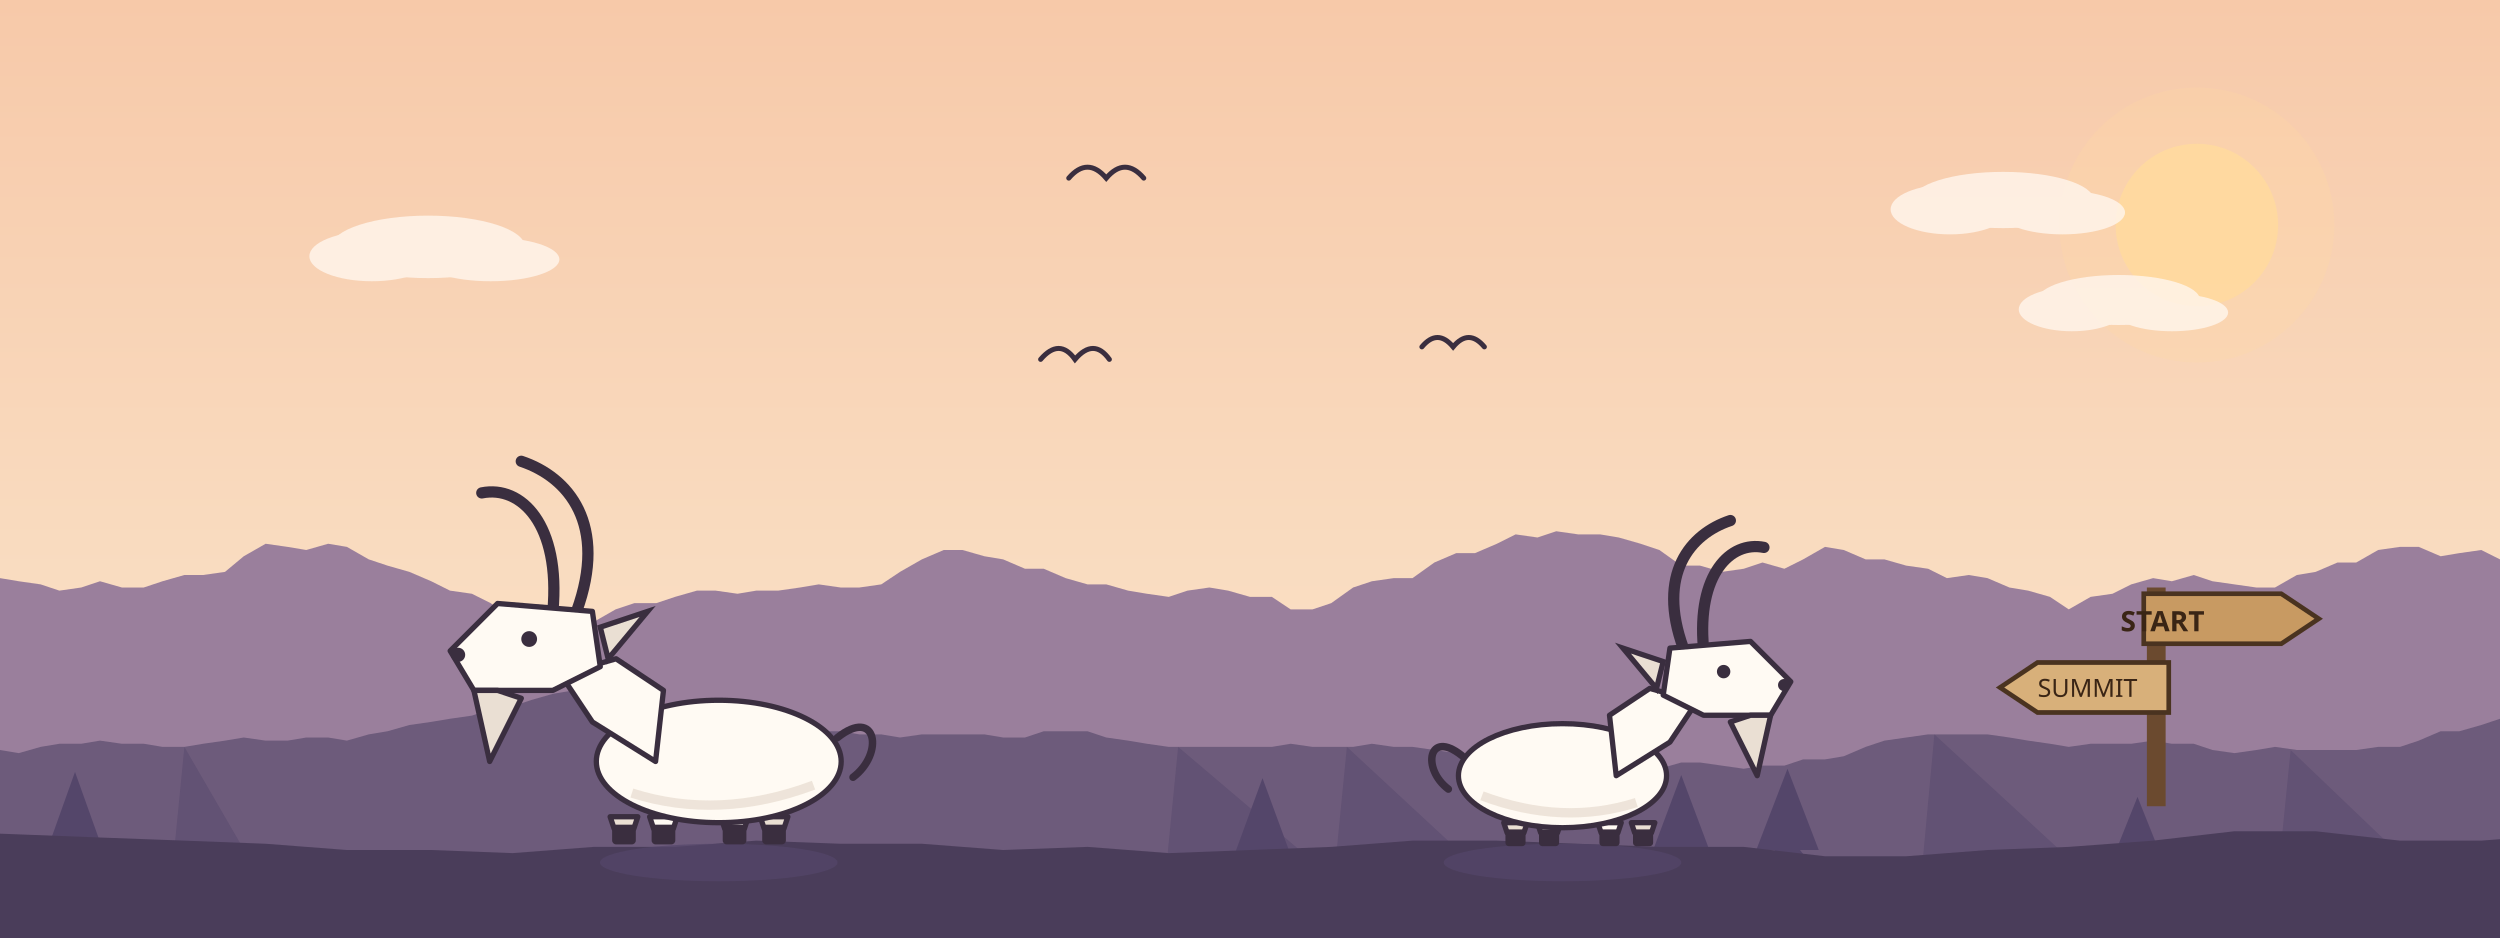
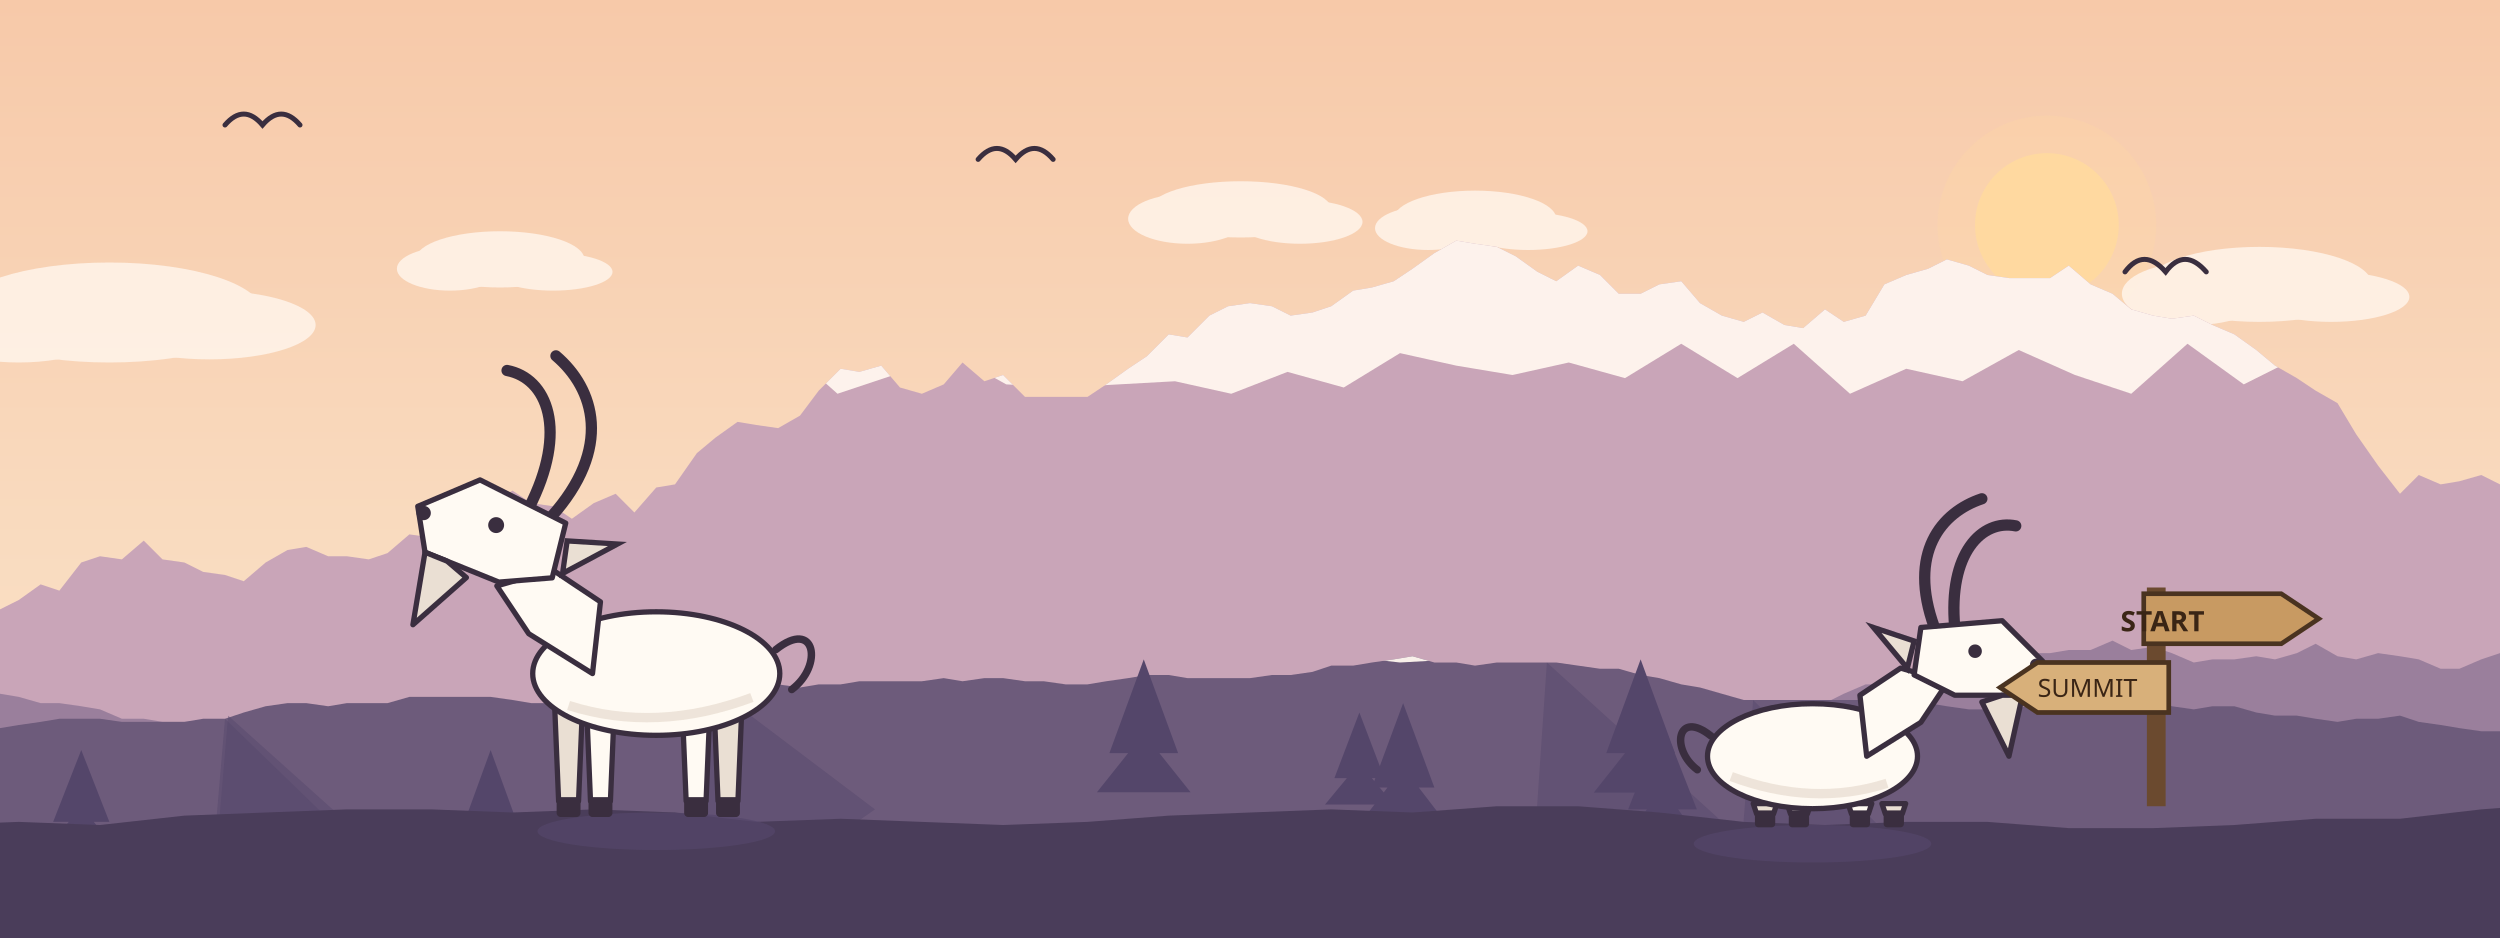
- <svg xmlns="http://www.w3.org/2000/svg" viewBox="0 0 800 300" role="img" aria-labelledby="t148">
+ <svg xmlns="http://www.w3.org/2000/svg" viewBox="0 0 800 300" role="img" aria-labelledby="t149">
  <defs>
-     <linearGradient id="g148" x1="0" y1="0" x2="0" y2="1">
+     <linearGradient id="g149" x1="0" y1="0" x2="0" y2="1">
      <stop offset="0" stop-color="#f7c9a9" />
      <stop offset="1" stop-color="#fbe8cf" />
    </linearGradient>
  </defs>
-   <rect width="800" height="300" fill="url(#g148)" />
-   <circle cx="703" cy="72" r="26" fill="#ffd9a0" opacity=".95" />
-   <circle cx="703" cy="72" r="44" fill="#ffd9a0" opacity=".22" />
+   <rect width="800" height="300" fill="url(#g149)" />
+   <circle cx="655" cy="72" r="23" fill="#ffd9a0" opacity=".95" />
+   <circle cx="655" cy="72" r="35" fill="#ffd9a0" opacity=".22" />
  <g fill="#fff6ee" opacity="0.8">
-     <ellipse cx="641" cy="64" rx="29" ry="9" />
-     <ellipse cx="624" cy="67" rx="19" ry="8" />
-     <ellipse cx="660" cy="68" rx="20" ry="7" />
+     <ellipse cx="397" cy="67" rx="29" ry="9" />
+     <ellipse cx="380" cy="70" rx="19" ry="8" />
+     <ellipse cx="416" cy="71" rx="20" ry="7" />
  </g>
  <g fill="#fff6ee" opacity="0.8">
-     <ellipse cx="137" cy="79" rx="31" ry="10" />
-     <ellipse cx="119" cy="82" rx="20" ry="8" />
-     <ellipse cx="157" cy="83" rx="22" ry="7" />
+     <ellipse cx="723" cy="91" rx="36" ry="12" />
+     <ellipse cx="702" cy="94" rx="23" ry="10" />
+     <ellipse cx="746" cy="95" rx="25" ry="8" />
  </g>
  <g fill="#fff6ee" opacity="0.8">
-     <ellipse cx="678" cy="96" rx="26" ry="8" />
-     <ellipse cx="663" cy="99" rx="17" ry="7" />
-     <ellipse cx="695" cy="100" rx="18" ry="6" />
+     <ellipse cx="160" cy="83" rx="27" ry="9" />
+     <ellipse cx="144" cy="86" rx="17" ry="7" />
+     <ellipse cx="177" cy="87" rx="19" ry="6" />
  </g>
-   <path d="M333,115 q6,-7 11,0 q6,-7 11,0" fill="none" stroke="#3a2e3f" stroke-width="1.6" stroke-linecap="round" />
-   <path d="M455,111 q5,-6 10,0 q5,-6 10,0" fill="none" stroke="#3a2e3f" stroke-width="1.6" stroke-linecap="round" />
-   <path d="M342,57 q6,-7 12,0 q6,-7 12,0" fill="none" stroke="#3a2e3f" stroke-width="1.6" stroke-linecap="round" />
-   <path d="M-20,196 L-13,198 L-7,198 L-0,198 L6,192 L13,192 L19,191 L26,197 L32,201 L39,208 L46,209 L52,212 L59,220 L65,226 L72,235 L78,243 L85,247 L92,245 L98,248 L105,254 L111,263 L118,268 L124,271 L131,274 L138,276 L144,284 L151,285 L157,289 L164,286 L170,279 L177,276 L183,275 L190,280 L197,282 L203,289 L210,286 L216,289 L223,288 L229,288 L236,293 L242,298 L249,295 L256,301 L262,293 L269,290 L275,293 L282,287 L288,281 L295,279 L302,275 L308,278 L315,275 L321,270 L328,270 L334,271 L341,280 L348,285 L354,288 L361,284 L367,289 L374,286 L380,284 L387,290 L393,282 L400,282 L407,282 L413,285 L420,283 L426,285 L433,284 L439,285 L446,286 L452,282 L459,288 L466,286 L472,293 L479,294 L485,291 L492,294 L498,291 L505,292 L512,295 L518,297 L525,294 L531,299 L538,295 L544,295 L551,292 L558,293 L564,291 L571,286 L577,288 L584,281 L590,275 L597,268 L603,265 L610,253 L617,251 L623,249 L630,238 L636,234 L643,232 L649,237 L656,233 L662,234 L669,225 L676,221 L682,214 L689,213 L695,210 L702,211 L708,209 L715,205 L722,204 L728,196 L735,199 L741,197 L748,200 L754,204 L761,209 L768,206 L774,208 L781,202 L787,201 L794,198 L800,188 L807,185 L813,181 L820,184 L820,305 L-20,305 Z" fill="#c9a5b8" />
-   <clipPath id="c148118">
-     <path d="M-20,-5 L820,-5 L826,112 L808,121 L790,111 L772,112 L754,125 L736,126 L718,110 L700,114 L682,109 L664,117 L646,116 L628,114 L610,112 L592,111 L574,117 L556,123 L538,114 L520,109 L502,111 L484,119 L466,113 L448,112 L430,124 L412,125 L394,117 L376,125 L358,109 L340,111 L322,109 L304,116 L286,127 L268,120 L250,117 L232,121 L214,115 L196,122 L178,117 L160,117 L142,114 L124,126 L106,126 L88,114 L70,125 L52,116 L34,113 L16,125 L-2,121 L-20,113 Z" />
+   <g fill="#fff6ee" opacity="0.8">
+     <ellipse cx="472" cy="70" rx="26" ry="9" />
+     <ellipse cx="457" cy="73" rx="17" ry="7" />
+     <ellipse cx="489" cy="74" rx="19" ry="6" />
+   </g>
+   <g fill="#fff6ee" opacity="0.8">
+     <ellipse cx="35" cy="100" rx="49" ry="16" />
+     <ellipse cx="6" cy="103" rx="32" ry="13" />
+     <ellipse cx="67" cy="104" rx="34" ry="11" />
+   </g>
+   <path d="M680,87 q6,-8 13,0 q6,-8 13,0" fill="none" stroke="#3a2e3f" stroke-width="1.6" stroke-linecap="round" />
+   <path d="M313,51 q6,-7 12,0 q6,-7 12,0" fill="none" stroke="#3a2e3f" stroke-width="1.6" stroke-linecap="round" />
+   <path d="M72,40 q6,-7 12,0 q6,-7 12,0" fill="none" stroke="#3a2e3f" stroke-width="1.6" stroke-linecap="round" />
+   <path d="M-20,193 L-13,195 L-7,194 L-0,195 L6,192 L13,187 L19,189 L26,180 L32,178 L39,179 L46,173 L52,179 L59,180 L65,183 L72,184 L78,186 L85,180 L92,176 L98,175 L105,178 L111,178 L118,179 L124,177 L131,171 L138,172 L144,167 L151,167 L157,161 L164,157 L170,161 L177,162 L183,166 L190,161 L197,158 L203,164 L210,156 L216,155 L223,145 L229,140 L236,135 L242,136 L249,137 L256,133 L262,125 L269,118 L275,119 L282,117 L288,124 L295,126 L302,123 L308,116 L315,122 L321,120 L328,127 L334,127 L341,127 L348,127 L354,123 L361,118 L367,114 L374,107 L380,108 L387,101 L393,98 L400,97 L407,98 L413,101 L420,100 L426,98 L433,93 L439,92 L446,90 L452,86 L459,81 L466,77 L472,78 L479,79 L485,82 L492,87 L498,90 L505,85 L512,88 L518,94 L525,94 L531,91 L538,90 L544,97 L551,101 L558,103 L564,100 L571,104 L577,105 L584,99 L590,103 L597,101 L603,91 L610,88 L617,86 L623,83 L630,85 L636,88 L643,89 L649,89 L656,89 L662,85 L669,91 L676,94 L682,99 L689,101 L695,102 L702,101 L708,104 L715,107 L722,112 L728,117 L735,121 L741,125 L748,129 L754,139 L761,149 L768,158 L774,152 L781,155 L787,154 L794,152 L800,155 L807,154 L813,160 L820,166 L820,305 L-20,305 Z" fill="#c9a5b8" />
+   <clipPath id="c149118">
+     <path d="M-20,-5 L820,-5 L826,120 L808,120 L790,115 L772,117 L754,119 L736,114 L718,123 L700,110 L682,126 L664,120 L646,112 L628,122 L610,118 L592,126 L574,110 L556,121 L538,110 L520,121 L502,116 L484,120 L466,117 L448,113 L430,124 L412,119 L394,126 L376,122 L358,123 L340,124 L322,123 L304,113 L286,120 L268,126 L250,110 L232,117 L214,114 L196,115 L178,124 L160,112 L142,116 L124,116 L106,110 L88,111 L70,113 L52,126 L34,116 L16,122 L-2,115 L-20,120 Z" />
  </clipPath>
-   <path d="M-20,196 L-13,198 L-7,198 L-0,198 L6,192 L13,192 L19,191 L26,197 L32,201 L39,208 L46,209 L52,212 L59,220 L65,226 L72,235 L78,243 L85,247 L92,245 L98,248 L105,254 L111,263 L118,268 L124,271 L131,274 L138,276 L144,284 L151,285 L157,289 L164,286 L170,279 L177,276 L183,275 L190,280 L197,282 L203,289 L210,286 L216,289 L223,288 L229,288 L236,293 L242,298 L249,295 L256,301 L262,293 L269,290 L275,293 L282,287 L288,281 L295,279 L302,275 L308,278 L315,275 L321,270 L328,270 L334,271 L341,280 L348,285 L354,288 L361,284 L367,289 L374,286 L380,284 L387,290 L393,282 L400,282 L407,282 L413,285 L420,283 L426,285 L433,284 L439,285 L446,286 L452,282 L459,288 L466,286 L472,293 L479,294 L485,291 L492,294 L498,291 L505,292 L512,295 L518,297 L525,294 L531,299 L538,295 L544,295 L551,292 L558,293 L564,291 L571,286 L577,288 L584,281 L590,275 L597,268 L603,265 L610,253 L617,251 L623,249 L630,238 L636,234 L643,232 L649,237 L656,233 L662,234 L669,225 L676,221 L682,214 L689,213 L695,210 L702,211 L708,209 L715,205 L722,204 L728,196 L735,199 L741,197 L748,200 L754,204 L761,209 L768,206 L774,208 L781,202 L787,201 L794,198 L800,188 L807,185 L813,181 L820,184 L820,305 L-20,305 Z" fill="#fff6ee" clip-path="url(#c148118)" opacity=".96" />
-   <path d="M-20,187 L-13,186 L-7,187 L-0,185 L6,186 L13,187 L19,189 L26,188 L32,186 L39,188 L46,188 L52,186 L59,184 L65,184 L72,183 L78,178 L85,174 L92,175 L98,176 L105,174 L111,175 L118,179 L124,181 L131,183 L138,186 L144,189 L151,190 L157,193 L164,198 L170,200 L177,201 L183,201 L190,199 L197,195 L203,193 L210,193 L216,191 L223,189 L229,189 L236,190 L242,189 L249,189 L256,188 L262,187 L269,188 L275,188 L282,187 L288,183 L295,179 L302,176 L308,176 L315,178 L321,179 L328,182 L334,182 L341,185 L348,187 L354,187 L361,189 L367,190 L374,191 L380,189 L387,188 L393,189 L400,191 L407,191 L413,195 L420,195 L426,193 L433,188 L439,186 L446,185 L452,185 L459,180 L466,177 L472,177 L479,174 L485,171 L492,172 L498,170 L505,171 L512,171 L518,172 L525,174 L531,176 L538,181 L544,181 L551,183 L558,182 L564,180 L571,182 L577,179 L584,175 L590,176 L597,179 L603,179 L610,181 L617,182 L623,185 L630,184 L636,185 L643,188 L649,189 L656,191 L662,195 L669,191 L676,190 L682,187 L689,185 L695,186 L702,184 L708,186 L715,187 L722,188 L728,188 L735,184 L741,183 L748,180 L754,180 L761,176 L768,175 L774,175 L781,178 L787,177 L794,176 L800,179 L807,181 L813,181 L820,181 L820,305 L-20,305 Z" fill="#9a7f9c" />
-   <clipPath id="c148155">
-     <path d="M-20,-5 L820,-5 L826,159 L808,150 L790,148 L772,152 L754,148 L736,152 L718,150 L700,150 L682,153 L664,161 L646,160 L628,159 L610,152 L592,147 L574,158 L556,151 L538,163 L520,156 L502,150 L484,160 L466,151 L448,162 L430,162 L412,155 L394,155 L376,161 L358,153 L340,151 L322,157 L304,155 L286,159 L268,161 L250,164 L232,149 L214,159 L196,157 L178,164 L160,157 L142,154 L124,149 L106,150 L88,152 L70,147 L52,163 L34,157 L16,160 L-2,156 L-20,149 Z" />
+   <path d="M-20,193 L-13,195 L-7,194 L-0,195 L6,192 L13,187 L19,189 L26,180 L32,178 L39,179 L46,173 L52,179 L59,180 L65,183 L72,184 L78,186 L85,180 L92,176 L98,175 L105,178 L111,178 L118,179 L124,177 L131,171 L138,172 L144,167 L151,167 L157,161 L164,157 L170,161 L177,162 L183,166 L190,161 L197,158 L203,164 L210,156 L216,155 L223,145 L229,140 L236,135 L242,136 L249,137 L256,133 L262,125 L269,118 L275,119 L282,117 L288,124 L295,126 L302,123 L308,116 L315,122 L321,120 L328,127 L334,127 L341,127 L348,127 L354,123 L361,118 L367,114 L374,107 L380,108 L387,101 L393,98 L400,97 L407,98 L413,101 L420,100 L426,98 L433,93 L439,92 L446,90 L452,86 L459,81 L466,77 L472,78 L479,79 L485,82 L492,87 L498,90 L505,85 L512,88 L518,94 L525,94 L531,91 L538,90 L544,97 L551,101 L558,103 L564,100 L571,104 L577,105 L584,99 L590,103 L597,101 L603,91 L610,88 L617,86 L623,83 L630,85 L636,88 L643,89 L649,89 L656,89 L662,85 L669,91 L676,94 L682,99 L689,101 L695,102 L702,101 L708,104 L715,107 L722,112 L728,117 L735,121 L741,125 L748,129 L754,139 L761,149 L768,158 L774,152 L781,155 L787,154 L794,152 L800,155 L807,154 L813,160 L820,166 L820,305 L-20,305 Z" fill="#fff6ee" clip-path="url(#c149118)" opacity=".96" />
+   <path d="M-20,227 L-13,226 L-7,223 L-0,222 L6,223 L13,225 L19,225 L26,226 L32,227 L39,230 L46,230 L52,231 L59,231 L65,231 L72,233 L78,237 L85,240 L92,237 L98,236 L105,235 L111,232 L118,232 L124,230 L131,229 L138,229 L144,228 L151,225 L157,225 L164,226 L170,227 L177,228 L183,231 L190,235 L197,238 L203,237 L210,242 L216,242 L223,243 L229,243 L236,241 L242,238 L249,240 L256,244 L262,243 L269,245 L275,242 L282,243 L288,240 L295,239 L302,238 L308,233 L315,233 L321,230 L328,227 L334,222 L341,223 L348,221 L354,219 L361,221 L367,224 L374,222 L380,224 L387,222 L393,220 L400,221 L407,217 L413,218 L420,220 L426,222 L433,224 L439,225 L446,226 L452,225 L459,229 L466,231 L472,232 L479,236 L485,236 L492,238 L498,237 L505,236 L512,234 L518,235 L525,235 L531,235 L538,236 L544,234 L551,234 L558,230 L564,228 L571,226 L577,224 L584,225 L590,222 L597,219 L603,219 L610,219 L617,220 L623,217 L630,216 L636,211 L643,210 L649,209 L656,209 L662,208 L669,208 L676,205 L682,208 L689,207 L695,209 L702,212 L708,211 L715,211 L722,210 L728,211 L735,209 L741,206 L748,210 L754,211 L761,209 L768,210 L774,211 L781,214 L787,214 L794,211 L800,209 L807,207 L813,208 L820,208 L820,305 L-20,305 Z" fill="#9a7f9c" />
+   <clipPath id="c149155">
+     <path d="M-20,-5 L820,-5 L826,160 L808,146 L790,155 L772,148 L754,161 L736,154 L718,163 L700,160 L682,152 L664,164 L646,163 L628,159 L610,163 L592,155 L574,164 L556,158 L538,162 L520,154 L502,147 L484,150 L466,148 L448,149 L430,154 L412,147 L394,148 L376,148 L358,158 L340,147 L322,154 L304,157 L286,148 L268,147 L250,157 L232,158 L214,152 L196,153 L178,147 L160,150 L142,156 L124,148 L106,155 L88,154 L70,152 L52,159 L34,156 L16,164 L-2,150 L-20,159 Z" />
  </clipPath>
-   <path d="M-20,187 L-13,186 L-7,187 L-0,185 L6,186 L13,187 L19,189 L26,188 L32,186 L39,188 L46,188 L52,186 L59,184 L65,184 L72,183 L78,178 L85,174 L92,175 L98,176 L105,174 L111,175 L118,179 L124,181 L131,183 L138,186 L144,189 L151,190 L157,193 L164,198 L170,200 L177,201 L183,201 L190,199 L197,195 L203,193 L210,193 L216,191 L223,189 L229,189 L236,190 L242,189 L249,189 L256,188 L262,187 L269,188 L275,188 L282,187 L288,183 L295,179 L302,176 L308,176 L315,178 L321,179 L328,182 L334,182 L341,185 L348,187 L354,187 L361,189 L367,190 L374,191 L380,189 L387,188 L393,189 L400,191 L407,191 L413,195 L420,195 L426,193 L433,188 L439,186 L446,185 L452,185 L459,180 L466,177 L472,177 L479,174 L485,171 L492,172 L498,170 L505,171 L512,171 L518,172 L525,174 L531,176 L538,181 L544,181 L551,183 L558,182 L564,180 L571,182 L577,179 L584,175 L590,176 L597,179 L603,179 L610,181 L617,182 L623,185 L630,184 L636,185 L643,188 L649,189 L656,191 L662,195 L669,191 L676,190 L682,187 L689,185 L695,186 L702,184 L708,186 L715,187 L722,188 L728,188 L735,184 L741,183 L748,180 L754,180 L761,176 L768,175 L774,175 L781,178 L787,177 L794,176 L800,179 L807,181 L813,181 L820,181 L820,305 L-20,305 Z" fill="#fff6ee" clip-path="url(#c148155)" opacity=".96" />
-   <path d="M-20,241 L-13,241 L-7,241 L-0,240 L6,241 L13,239 L19,238 L26,238 L32,237 L39,238 L46,238 L52,239 L59,239 L65,238 L72,237 L78,236 L85,237 L92,237 L98,236 L105,236 L111,237 L118,235 L124,234 L131,232 L138,231 L144,230 L151,229 L157,227 L164,226 L170,224 L177,222 L183,221 L190,219 L197,221 L203,224 L210,225 L216,226 L223,227 L229,229 L236,230 L242,232 L249,232 L256,234 L262,234 L269,234 L275,235 L282,235 L288,236 L295,235 L302,235 L308,235 L315,235 L321,236 L328,236 L334,234 L341,234 L348,234 L354,236 L361,237 L367,238 L374,239 L380,239 L387,239 L393,239 L400,239 L407,239 L413,238 L420,239 L426,239 L433,239 L439,238 L446,239 L452,239 L459,240 L466,241 L472,242 L479,245 L485,246 L492,247 L498,247 L505,247 L512,246 L518,246 L525,246 L531,246 L538,244 L544,244 L551,245 L558,246 L564,245 L571,245 L577,243 L584,243 L590,242 L597,239 L603,237 L610,236 L617,235 L623,235 L630,235 L636,235 L643,236 L649,237 L656,238 L662,239 L669,238 L676,238 L682,238 L689,237 L695,238 L702,238 L708,240 L715,241 L722,240 L728,239 L735,240 L741,240 L748,240 L754,240 L761,239 L768,239 L774,237 L781,234 L787,234 L794,232 L800,230 L807,229 L813,229 L820,229 L820,305 L-20,305 Z" fill="#6d5b7b" />
-   <clipPath id="c148205">
-     <path d="M-20,-5 L820,-5 L826,211 L808,202 L790,207 L772,200 L754,197 L736,202 L718,205 L700,206 L682,204 L664,213 L646,212 L628,211 L610,209 L592,208 L574,212 L556,205 L538,206 L520,211 L502,213 L484,207 L466,209 L448,204 L430,212 L412,212 L394,208 L376,210 L358,198 L340,200 L322,213 L304,196 L286,201 L268,213 L250,197 L232,214 L214,203 L196,210 L178,202 L160,204 L142,210 L124,210 L106,210 L88,200 L70,202 L52,198 L34,213 L16,210 L-2,206 L-20,204 Z" />
+   <path d="M-20,227 L-13,226 L-7,223 L-0,222 L6,223 L13,225 L19,225 L26,226 L32,227 L39,230 L46,230 L52,231 L59,231 L65,231 L72,233 L78,237 L85,240 L92,237 L98,236 L105,235 L111,232 L118,232 L124,230 L131,229 L138,229 L144,228 L151,225 L157,225 L164,226 L170,227 L177,228 L183,231 L190,235 L197,238 L203,237 L210,242 L216,242 L223,243 L229,243 L236,241 L242,238 L249,240 L256,244 L262,243 L269,245 L275,242 L282,243 L288,240 L295,239 L302,238 L308,233 L315,233 L321,230 L328,227 L334,222 L341,223 L348,221 L354,219 L361,221 L367,224 L374,222 L380,224 L387,222 L393,220 L400,221 L407,217 L413,218 L420,220 L426,222 L433,224 L439,225 L446,226 L452,225 L459,229 L466,231 L472,232 L479,236 L485,236 L492,238 L498,237 L505,236 L512,234 L518,235 L525,235 L531,235 L538,236 L544,234 L551,234 L558,230 L564,228 L571,226 L577,224 L584,225 L590,222 L597,219 L603,219 L610,219 L617,220 L623,217 L630,216 L636,211 L643,210 L649,209 L656,209 L662,208 L669,208 L676,205 L682,208 L689,207 L695,209 L702,212 L708,211 L715,211 L722,210 L728,211 L735,209 L741,206 L748,210 L754,211 L761,209 L768,210 L774,211 L781,214 L787,214 L794,211 L800,209 L807,207 L813,208 L820,208 L820,305 L-20,305 Z" fill="#fff6ee" clip-path="url(#c149155)" opacity=".96" />
+   <path d="M-20,236 L-13,235 L-7,233 L-0,233 L6,232 L13,231 L19,230 L26,230 L32,230 L39,231 L46,231 L52,231 L59,231 L65,230 L72,230 L78,228 L85,226 L92,225 L98,225 L105,226 L111,225 L118,225 L124,225 L131,223 L138,223 L144,223 L151,223 L157,223 L164,224 L170,225 L177,225 L183,227 L190,227 L197,226 L203,225 L210,222 L216,220 L223,220 L229,219 L236,219 L242,219 L249,219 L256,220 L262,219 L269,219 L275,218 L282,218 L288,218 L295,218 L302,217 L308,218 L315,217 L321,217 L328,218 L334,218 L341,219 L348,219 L354,218 L361,217 L367,216 L374,216 L380,217 L387,217 L393,217 L400,217 L407,216 L413,216 L420,215 L426,213 L433,213 L439,212 L446,211 L452,210 L459,212 L466,212 L472,213 L479,212 L485,212 L492,212 L498,212 L505,213 L512,214 L518,214 L525,216 L531,217 L538,219 L544,220 L551,222 L558,224 L564,224 L571,224 L577,224 L584,224 L590,224 L597,224 L603,224 L610,226 L617,225 L623,226 L630,227 L636,227 L643,227 L649,226 L656,226 L662,227 L669,227 L676,226 L682,224 L689,224 L695,226 L702,227 L708,226 L715,226 L722,228 L728,229 L735,229 L741,230 L748,231 L754,230 L761,230 L768,229 L774,231 L781,232 L787,233 L794,234 L800,234 L807,234 L813,234 L820,236 L820,305 L-20,305 Z" fill="#6d5b7b" />
+   <clipPath id="c149205">
+     <path d="M-20,-5 L820,-5 L826,204 L808,205 L790,213 L772,211 L754,206 L736,196 L718,211 L700,200 L682,207 L664,198 L646,212 L628,204 L610,211 L592,201 L574,203 L556,213 L538,203 L520,201 L502,211 L484,206 L466,211 L448,212 L430,210 L412,197 L394,197 L376,204 L358,198 L340,206 L322,210 L304,199 L286,210 L268,210 L250,211 L232,201 L214,199 L196,199 L178,213 L160,210 L142,199 L124,207 L106,200 L88,198 L70,208 L52,201 L34,211 L16,201 L-2,211 L-20,197 Z" />
  </clipPath>
-   <path d="M-20,241 L-13,241 L-7,241 L-0,240 L6,241 L13,239 L19,238 L26,238 L32,237 L39,238 L46,238 L52,239 L59,239 L65,238 L72,237 L78,236 L85,237 L92,237 L98,236 L105,236 L111,237 L118,235 L124,234 L131,232 L138,231 L144,230 L151,229 L157,227 L164,226 L170,224 L177,222 L183,221 L190,219 L197,221 L203,224 L210,225 L216,226 L223,227 L229,229 L236,230 L242,232 L249,232 L256,234 L262,234 L269,234 L275,235 L282,235 L288,236 L295,235 L302,235 L308,235 L315,235 L321,236 L328,236 L334,234 L341,234 L348,234 L354,236 L361,237 L367,238 L374,239 L380,239 L387,239 L393,239 L400,239 L407,239 L413,238 L420,239 L426,239 L433,239 L439,238 L446,239 L452,239 L459,240 L466,241 L472,242 L479,245 L485,246 L492,247 L498,247 L505,247 L512,246 L518,246 L525,246 L531,246 L538,244 L544,244 L551,245 L558,246 L564,245 L571,245 L577,243 L584,243 L590,242 L597,239 L603,237 L610,236 L617,235 L623,235 L630,235 L636,235 L643,236 L649,237 L656,238 L662,239 L669,238 L676,238 L682,238 L689,237 L695,238 L702,238 L708,240 L715,241 L722,240 L728,239 L735,240 L741,240 L748,240 L754,240 L761,239 L768,239 L774,237 L781,234 L787,234 L794,232 L800,230 L807,229 L813,229 L820,229 L820,305 L-20,305 Z" fill="#fff6ee" clip-path="url(#c148205)" opacity=".96" />
-   <polygon points="431,239 500,303 425,300" fill="#54466a" opacity=".45" />
-   <polygon points="377,239 430,284 371,300" fill="#54466a" opacity=".45" />
-   <polygon points="619,235 683,294 613,300" fill="#54466a" opacity=".45" />
-   <polygon points="733,240 802,306 727,300" fill="#54466a" opacity=".45" />
-   <polygon points="59,239 99,308 53,300" fill="#54466a" opacity=".45" />
-   <polygon points="538,248 529,272 534,272 526,282.457 550,282.457 542,272 547,272" fill="#54466a" />
-   <polygon points="684,255 676,275 681,275 674,283.515 694,283.515 687,275 692,275" fill="#54466a" />
-   <polygon points="572,246 562,272 568,272 559,283.649 585,283.649 576,272 582,272" fill="#54466a" />
-   <polygon points="404,249 393,279 399,279 389,291.662 419,291.662 409,279 415,279" fill="#54466a" />
-   <polygon points="24,247 14,275 19,275 10,286.576 38,286.576 29,275 34,275" fill="#54466a" />
-   <path d="M-20,266 L6,267 L32,268 L59,269 L85,270 L111,272 L138,272 L164,273 L190,271 L216,271 L242,269 L269,270 L295,270 L321,272 L348,271 L374,273 L400,272 L426,271 L452,269 L479,269 L505,270 L531,271 L558,271 L584,274 L610,274 L636,272 L662,271 L689,269 L715,266 L741,266 L768,269 L794,269 L820,267 L820,305 L-20,305 Z" fill="#4a3d5a" />
-   <ellipse cx="230" cy="276" rx="38" ry="6" fill="#54466a" opacity=".7" />
-   <g transform="translate(230 274) rotate(0) scale(-1.263819 1.263819)">
-     <polygon points="-17.5,-10 -10.5,-10 -11.5,-7 -16.5,-7" fill="#eadfd3" stroke="#3a2e3f" stroke-width="1.35" stroke-linejoin="round" />
-     <rect x="-17.0" y="-8" width="6" height="5" rx="1" fill="#3a2e3f" />
-     <polygon points="-7.5,-10 -0.5,-10 -1.5,-7 -6.5,-7" fill="#fffaf3" stroke="#3a2e3f" stroke-width="1.35" stroke-linejoin="round" />
-     <rect x="-7.0" y="-8" width="6" height="5" rx="1" fill="#3a2e3f" />
-     <polygon points="10.5,-10 17.5,-10 16.5,-7 11.5,-7" fill="#fffaf3" stroke="#3a2e3f" stroke-width="1.35" stroke-linejoin="round" />
-     <rect x="11.0" y="-8" width="6" height="5" rx="1" fill="#3a2e3f" />
-     <polygon points="20.5,-10 27.5,-10 26.5,-7 21.5,-7" fill="#eadfd3" stroke="#3a2e3f" stroke-width="1.35" stroke-linejoin="round" />
-     <rect x="21.0" y="-8" width="6" height="5" rx="1" fill="#3a2e3f" />
-     <path d="M-30,-30 C-40,-38 -42,-26 -34,-20" fill="none" stroke="#3a2e3f" stroke-width="1.90" stroke-linecap="round" />
-     <ellipse cx="0" cy="-24" rx="31" ry="15.5" fill="#fffaf3" stroke="#3a2e3f" stroke-width="1.35" />
-     <path d="M-24,-18 Q0,-9 22,-16" fill="none" stroke="#eadfd3" stroke-width="2.37" opacity=".8" />
-     <polygon points="16,-24 32,-34 40,-46 26,-50 14,-42" fill="#fffaf3" stroke="#3a2e3f" stroke-width="1.35" stroke-linejoin="round" />
-     <g transform="rotate(0 28 -38) translate(34 -54)">
-       <path d="M2,-8 C-6,-30 4,-42 16,-46" fill="none" stroke="#3a2e3f" stroke-width="2.85" stroke-linecap="round" />
-       <path d="M8,-8 C6,-30 16,-40 26,-38" fill="none" stroke="#3a2e3f" stroke-width="2.85" stroke-linecap="round" />
-       <polygon points="-4,-4 -16,-8 -6,4" fill="#eadfd3" stroke="#3a2e3f" stroke-width="1.35" />
-       <polygon points="-2,-8 22,-10 34,2 28,12 8,12 -4,6" fill="#fffaf3" stroke="#3a2e3f" stroke-width="1.35" stroke-linejoin="round" />
-       <polygon points="22,12 28,12 24,30 16,14" fill="#eadfd3" stroke="#3a2e3f" stroke-width="1.35" stroke-linejoin="round" />
+   <path d="M-20,236 L-13,235 L-7,233 L-0,233 L6,232 L13,231 L19,230 L26,230 L32,230 L39,231 L46,231 L52,231 L59,231 L65,230 L72,230 L78,228 L85,226 L92,225 L98,225 L105,226 L111,225 L118,225 L124,225 L131,223 L138,223 L144,223 L151,223 L157,223 L164,224 L170,225 L177,225 L183,227 L190,227 L197,226 L203,225 L210,222 L216,220 L223,220 L229,219 L236,219 L242,219 L249,219 L256,220 L262,219 L269,219 L275,218 L282,218 L288,218 L295,218 L302,217 L308,218 L315,217 L321,217 L328,218 L334,218 L341,219 L348,219 L354,218 L361,217 L367,216 L374,216 L380,217 L387,217 L393,217 L400,217 L407,216 L413,216 L420,215 L426,213 L433,213 L439,212 L446,211 L452,210 L459,212 L466,212 L472,213 L479,212 L485,212 L492,212 L498,212 L505,213 L512,214 L518,214 L525,216 L531,217 L538,219 L544,220 L551,222 L558,224 L564,224 L571,224 L577,224 L584,224 L590,224 L597,224 L603,224 L610,226 L617,225 L623,226 L630,227 L636,227 L643,227 L649,226 L656,226 L662,227 L669,227 L676,226 L682,224 L689,224 L695,226 L702,227 L708,226 L715,226 L722,228 L728,229 L735,229 L741,230 L748,231 L754,230 L761,230 L768,229 L774,231 L781,232 L787,233 L794,234 L800,234 L807,234 L813,234 L820,236 L820,305 L-20,305 Z" fill="#fff6ee" clip-path="url(#c149205)" opacity=".96" />
+   <polygon points="72,230 137,293 66,300" fill="#54466a" opacity=".45" />
+   <polygon points="73,229 141,290 67,300" fill="#54466a" opacity=".45" />
+   <polygon points="227,219 280,259 221,300" fill="#54466a" opacity=".45" />
+   <polygon points="495,212 550,262 489,300" fill="#54466a" opacity=".45" />
+   <polygon points="561,224 610,273 555,300" fill="#54466a" opacity=".45" />
+   <polygon points="366,211 355,241 361,241 351,253.535 381,253.535 371,241 377,241" fill="#54466a" />
+   <polygon points="157,240 149,262 153,262 146,270.73 168,270.73 161,262 165,262" fill="#54466a" />
+   <polygon points="449,225 439,252 444,252 435,263.738 463,263.738 454,252 459,252" fill="#54466a" />
+   <polygon points="26,240 17,263 22,263 14,272.856 38,272.856 30,263 35,263" fill="#54466a" />
+   <polygon points="435,228 427,249 431,249 424,257.447 446,257.447 439,249 443,249" fill="#54466a" />
+   <polygon points="532,231 521,259 527,259 518,271.423 546,271.423 537,259 543,259" fill="#54466a" />
+   <polygon points="525,211 514,241 520,241 510,253.629 540,253.629 530,241 536,241" fill="#54466a" />
+   <path d="M-20,264 L6,263 L32,264 L59,261 L85,260 L111,259 L138,259 L164,260 L190,259 L216,260 L242,263 L269,262 L295,263 L321,264 L348,263 L374,261 L400,260 L426,259 L452,260 L479,258 L505,258 L531,260 L558,263 L584,264 L610,263 L636,263 L662,265 L689,265 L715,264 L741,262 L768,262 L794,259 L820,257 L820,305 L-20,305 Z" fill="#4a3d5a" />
+   <ellipse cx="210" cy="266" rx="38" ry="6" fill="#54466a" opacity=".7" />
+   <g transform="translate(210 264) rotate(0) scale(-1.275206 1.275206)">
+     <polygon points="-21.5,-30 -14.5,-30 -15.5,-6 -20.5,-6" fill="#eadfd3" stroke="#3a2e3f" stroke-width="1.33" stroke-linejoin="round" />
+     <rect x="-21.0" y="-7" width="6" height="5" rx="1" fill="#3a2e3f" />
+     <polygon points="-13.5,-30 -6.5,-30 -7.5,-6 -12.5,-6" fill="#fffaf3" stroke="#3a2e3f" stroke-width="1.33" stroke-linejoin="round" />
+     <rect x="-13.0" y="-7" width="6" height="5" rx="1" fill="#3a2e3f" />
+     <polygon points="10.5,-30 17.5,-30 16.5,-6 11.5,-6" fill="#fffaf3" stroke="#3a2e3f" stroke-width="1.33" stroke-linejoin="round" />
+     <rect x="11.0" y="-7" width="6" height="5" rx="1" fill="#3a2e3f" />
+     <polygon points="18.5,-30 25.5,-30 24.5,-6 19.5,-6" fill="#eadfd3" stroke="#3a2e3f" stroke-width="1.33" stroke-linejoin="round" />
+     <rect x="19.0" y="-7" width="6" height="5" rx="1" fill="#3a2e3f" />
+     <path d="M-30,-44 C-40,-52 -42,-40 -34,-34" fill="none" stroke="#3a2e3f" stroke-width="1.88" stroke-linecap="round" />
+     <ellipse cx="0" cy="-38" rx="31" ry="15.5" fill="#fffaf3" stroke="#3a2e3f" stroke-width="1.33" />
+     <path d="M-24,-32 Q0,-23 22,-30" fill="none" stroke="#eadfd3" stroke-width="2.35" opacity=".8" />
+     <polygon points="16,-38 32,-48 40,-60 26,-64 14,-56" fill="#fffaf3" stroke="#3a2e3f" stroke-width="1.33" stroke-linejoin="round" />
+     <g transform="rotate(-22 28 -52) translate(34 -68)">
+       <path d="M2,-8 C-6,-30 4,-42 16,-46" fill="none" stroke="#3a2e3f" stroke-width="2.82" stroke-linecap="round" />
+       <path d="M8,-8 C6,-30 16,-40 26,-38" fill="none" stroke="#3a2e3f" stroke-width="2.82" stroke-linecap="round" />
+       <polygon points="-4,-4 -16,-8 -6,4" fill="#eadfd3" stroke="#3a2e3f" stroke-width="1.33" />
+       <polygon points="-2,-8 22,-10 34,2 28,12 8,12 -4,6" fill="#fffaf3" stroke="#3a2e3f" stroke-width="1.33" stroke-linejoin="round" />
+       <polygon points="22,12 28,12 24,30 16,14" fill="#eadfd3" stroke="#3a2e3f" stroke-width="1.33" stroke-linejoin="round" />
      <circle cx="14" cy="-1" r="2" fill="#3a2e3f" />
      <circle cx="32" cy="3" r="1.8" fill="#3a2e3f" />
    </g>
  </g>
-   <ellipse cx="500" cy="276" rx="38" ry="6" fill="#54466a" opacity=".7" />
-   <g transform="translate(500 274) rotate(0) scale(1.074246 1.074246)">
-     <polygon points="-17.5,-10 -10.5,-10 -11.5,-7 -16.5,-7" fill="#eadfd3" stroke="#3a2e3f" stroke-width="1.58" stroke-linejoin="round" />
+   <ellipse cx="580" cy="270" rx="38" ry="6" fill="#54466a" opacity=".7" />
+   <g transform="translate(580 268) rotate(0) scale(1.083925 1.083925)">
+     <polygon points="-17.5,-10 -10.5,-10 -11.5,-7 -16.5,-7" fill="#eadfd3" stroke="#3a2e3f" stroke-width="1.57" stroke-linejoin="round" />
    <rect x="-17.0" y="-8" width="6" height="5" rx="1" fill="#3a2e3f" />
-     <polygon points="-7.5,-10 -0.5,-10 -1.5,-7 -6.5,-7" fill="#fffaf3" stroke="#3a2e3f" stroke-width="1.58" stroke-linejoin="round" />
+     <polygon points="-7.5,-10 -0.5,-10 -1.5,-7 -6.5,-7" fill="#fffaf3" stroke="#3a2e3f" stroke-width="1.57" stroke-linejoin="round" />
    <rect x="-7.0" y="-8" width="6" height="5" rx="1" fill="#3a2e3f" />
-     <polygon points="10.5,-10 17.5,-10 16.5,-7 11.5,-7" fill="#fffaf3" stroke="#3a2e3f" stroke-width="1.58" stroke-linejoin="round" />
+     <polygon points="10.5,-10 17.5,-10 16.5,-7 11.5,-7" fill="#fffaf3" stroke="#3a2e3f" stroke-width="1.57" stroke-linejoin="round" />
    <rect x="11.0" y="-8" width="6" height="5" rx="1" fill="#3a2e3f" />
-     <polygon points="20.5,-10 27.5,-10 26.5,-7 21.5,-7" fill="#eadfd3" stroke="#3a2e3f" stroke-width="1.58" stroke-linejoin="round" />
+     <polygon points="20.5,-10 27.5,-10 26.5,-7 21.5,-7" fill="#eadfd3" stroke="#3a2e3f" stroke-width="1.57" stroke-linejoin="round" />
    <rect x="21.0" y="-8" width="6" height="5" rx="1" fill="#3a2e3f" />
-     <path d="M-30,-30 C-40,-38 -42,-26 -34,-20" fill="none" stroke="#3a2e3f" stroke-width="2.23" stroke-linecap="round" />
-     <ellipse cx="0" cy="-24" rx="31" ry="15.5" fill="#fffaf3" stroke="#3a2e3f" stroke-width="1.58" />
-     <path d="M-24,-18 Q0,-9 22,-16" fill="none" stroke="#eadfd3" stroke-width="2.79" opacity=".8" />
-     <polygon points="16,-24 32,-34 40,-46 26,-50 14,-42" fill="#fffaf3" stroke="#3a2e3f" stroke-width="1.58" stroke-linejoin="round" />
+     <path d="M-30,-30 C-40,-38 -42,-26 -34,-20" fill="none" stroke="#3a2e3f" stroke-width="2.21" stroke-linecap="round" />
+     <ellipse cx="0" cy="-24" rx="31" ry="15.5" fill="#fffaf3" stroke="#3a2e3f" stroke-width="1.57" />
+     <path d="M-24,-18 Q0,-9 22,-16" fill="none" stroke="#eadfd3" stroke-width="2.77" opacity=".8" />
+     <polygon points="16,-24 32,-34 40,-46 26,-50 14,-42" fill="#fffaf3" stroke="#3a2e3f" stroke-width="1.57" stroke-linejoin="round" />
    <g transform="rotate(0 28 -38) translate(34 -54)">
-       <path d="M2,-8 C-6,-30 4,-42 16,-46" fill="none" stroke="#3a2e3f" stroke-width="3.35" stroke-linecap="round" />
-       <path d="M8,-8 C6,-30 16,-40 26,-38" fill="none" stroke="#3a2e3f" stroke-width="3.35" stroke-linecap="round" />
-       <polygon points="-4,-4 -16,-8 -6,4" fill="#eadfd3" stroke="#3a2e3f" stroke-width="1.58" />
-       <polygon points="-2,-8 22,-10 34,2 28,12 8,12 -4,6" fill="#fffaf3" stroke="#3a2e3f" stroke-width="1.58" stroke-linejoin="round" />
-       <polygon points="22,12 28,12 24,30 16,14" fill="#eadfd3" stroke="#3a2e3f" stroke-width="1.58" stroke-linejoin="round" />
+       <path d="M2,-8 C-6,-30 4,-42 16,-46" fill="none" stroke="#3a2e3f" stroke-width="3.32" stroke-linecap="round" />
+       <path d="M8,-8 C6,-30 16,-40 26,-38" fill="none" stroke="#3a2e3f" stroke-width="3.32" stroke-linecap="round" />
+       <polygon points="-4,-4 -16,-8 -6,4" fill="#eadfd3" stroke="#3a2e3f" stroke-width="1.57" />
+       <polygon points="-2,-8 22,-10 34,2 28,12 8,12 -4,6" fill="#fffaf3" stroke="#3a2e3f" stroke-width="1.57" stroke-linejoin="round" />
+       <polygon points="22,12 28,12 24,30 16,14" fill="#eadfd3" stroke="#3a2e3f" stroke-width="1.57" stroke-linejoin="round" />
      <circle cx="14" cy="-1" r="2" fill="#3a2e3f" />
      <circle cx="32" cy="3" r="1.8" fill="#3a2e3f" />
    </g>
  </g>
  <g transform="translate(690 258)">
    <rect x="-3" y="-70" width="6" height="70" fill="#6b4a2f" />
    <polygon points="-4,-68 40,-68 52,-60 40,-52 -4,-52" fill="#c89a62" stroke="#4a3320" stroke-width="1.5" />
    <polygon points="4,-46 -38,-46 -50,-38 -38,-30 4,-30" fill="#d8b07a" stroke="#4a3320" stroke-width="1.5" />
    <text x="2" y="-56" font-family="sans-serif" font-size="9" font-weight="bold" fill="#3a2515" text-anchor="middle">START</text>
    <text x="-22" y="-35" font-family="sans-serif" font-size="8" fill="#3a2515" text-anchor="middle">SUMMIT</text>
  </g>
</svg>
